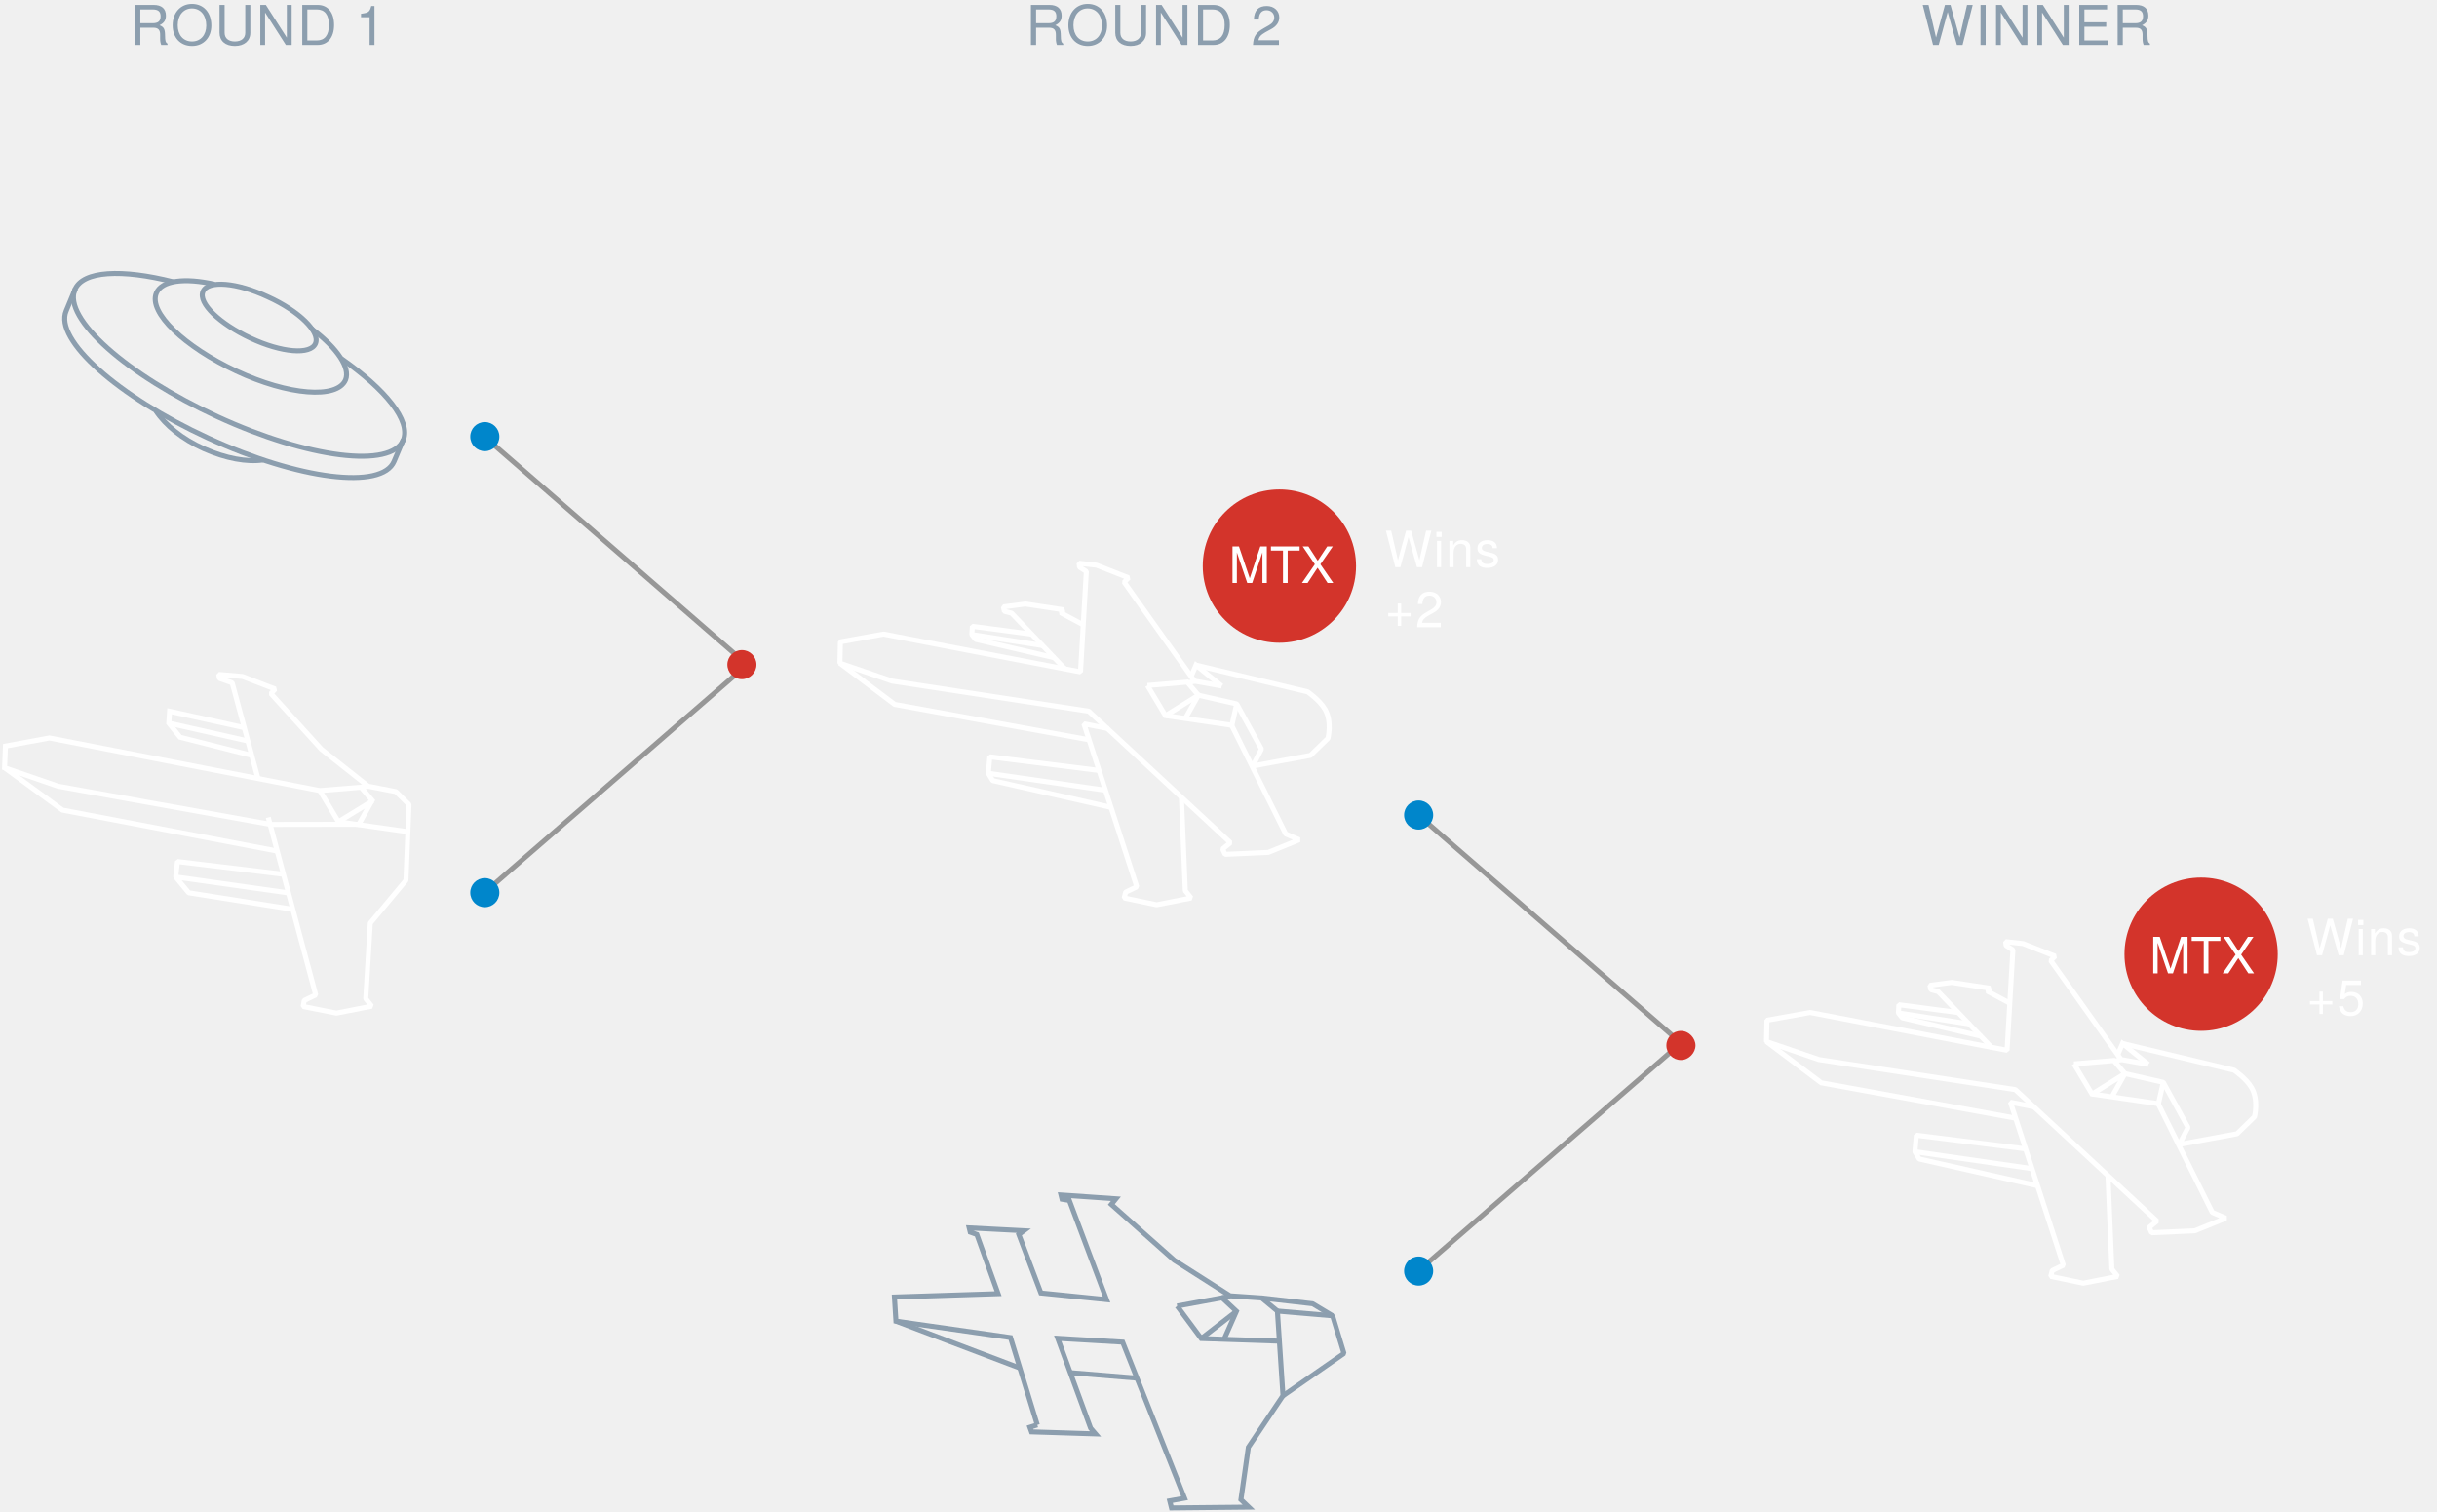
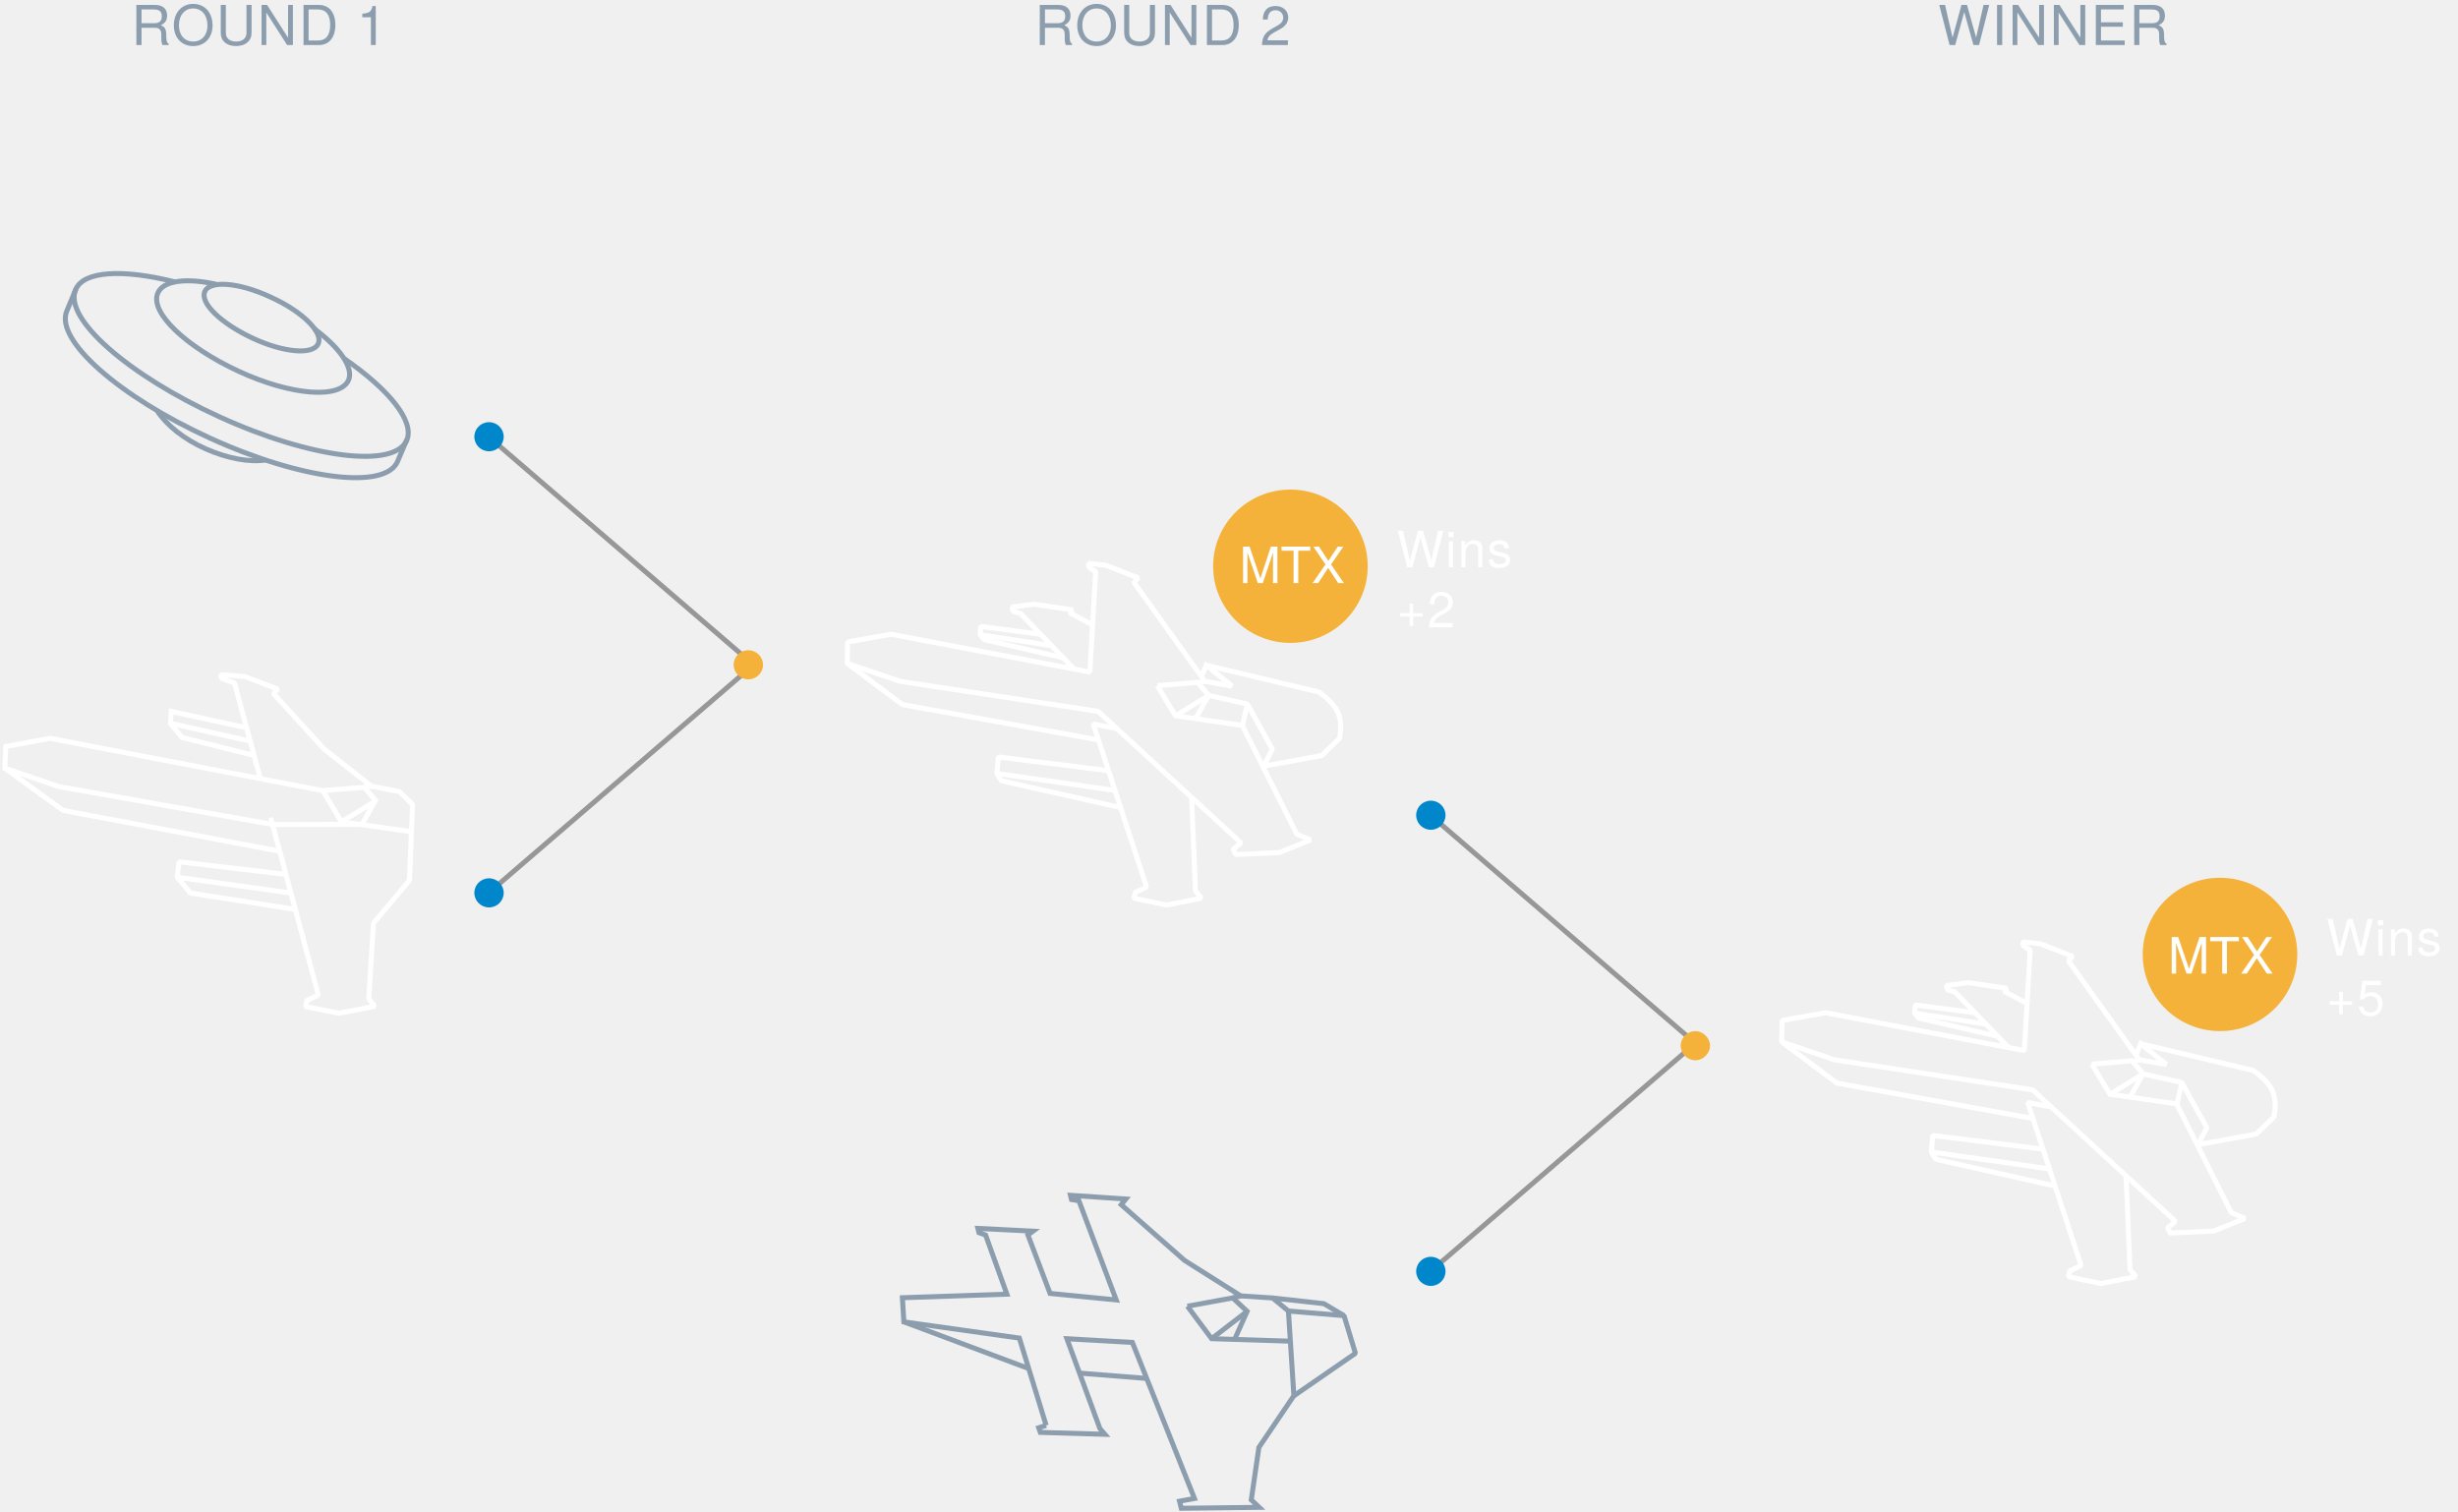
- <svg xmlns="http://www.w3.org/2000/svg" width="487px" height="302px" viewBox="0 0 487 302" version="1.1">
+ <svg xmlns="http://www.w3.org/2000/svg" width="491px" height="302px" viewBox="0 0 491 302" version="1.1">
  <defs />
  <g id="✅️---LATEST" stroke="none" stroke-width="1" fill="none" fill-rule="evenodd">
-     <g id="beta_reduxSüp3r_J" transform="translate(-629, -4720)">
+     <g id="beta_reduxSüp3r_J" transform="translate(-634, -4720)">
      <g id="INCENTIVIZED_SECTION" transform="translate(-11, 4189)">
-         <g id="BOUNTY_DRAWING" transform="translate(638, 530)">
-           <g id="Saucer" transform="translate(14.54128, 55.28746)" stroke="#8C9EAE">
-             <path d="M40.037,37.613 C36.838,38.098 32.572,37.323 28.21,35.384 C23.848,33.445 20.455,30.634 18.613,27.822" id="Stroke-1" />
-             <path d="M55.645,17.353 C64.563,23.557 69.604,29.858 68.053,33.639 C65.63,39.358 49.053,37.323 30.924,28.986 C12.796,20.649 4.4408921e-16,9.306 2.424,3.587 C3.975,-0.194 11.827,-0.582 22.103,2.036" id="Stroke-3" />
-             <path d="M2.52,3.393 L0.679,7.852 C-1.745,13.572 10.954,24.914 29.083,33.251 C47.211,41.588 63.788,43.624 66.211,37.904 L68.053,33.542" id="Stroke-5" />
-             <path d="M49.731,11.342 C49.828,11.439 49.925,11.536 50.022,11.633" id="Stroke-7" />
-             <path d="M50.022,11.633 C54.869,15.317 57.487,19.194 56.517,21.618 C54.869,25.496 45.078,24.72 34.705,19.873 C24.332,15.026 17.062,8.143 18.71,4.265 C19.776,1.745 24.332,1.163 30.343,2.52" id="Stroke-9" />
-             <path d="M50.507,14.347 C49.537,16.674 43.721,16.189 37.517,13.281 C31.312,10.373 27.047,6.301 28.016,3.975 C28.986,1.648 34.802,2.133 41.006,5.041 C47.211,7.852 51.476,12.021 50.507,14.347 Z" id="Stroke-11" />
+         <g id="BOUNTY_DRAWING" transform="translate(643, 530)">
+           <g id="Saucer" transform="translate(14.65975, 55.28746)" stroke="#8C9EAE">
+             <path d="M40.363,37.613 C37.138,38.098 32.838,37.323 28.44,35.384 C24.042,33.445 20.621,30.634 18.764,27.822" id="Stroke-1" />
+             <path d="M56.098,17.353 C65.089,23.557 70.171,29.858 68.608,33.639 C66.164,39.358 49.452,37.323 31.176,28.986 C12.901,20.649 4.4408921e-16,9.306 2.443,3.587 C4.007,-0.194 11.923,-0.582 22.283,2.036" id="Stroke-3" />
+             <path d="M2.541,3.393 L0.684,7.852 C-1.759,13.572 11.044,24.914 29.319,33.251 C47.595,41.588 64.307,43.624 66.751,37.904 L68.608,33.542" id="Stroke-5" />
+             <path d="M50.136,11.342 C50.234,11.439 50.332,11.536 50.43,11.633" id="Stroke-7" />
+             <path d="M50.43,11.633 C55.316,15.317 57.955,19.194 56.978,21.618 C55.316,25.496 45.445,24.72 34.988,19.873 C24.531,15.026 17.201,8.143 18.862,4.265 C19.937,1.745 24.531,1.163 30.59,2.52" id="Stroke-9" />
+             <path d="M50.918,14.347 C49.941,16.674 44.077,16.189 37.822,13.281 C31.567,10.373 27.267,6.301 28.244,3.975 C29.222,1.648 35.086,2.133 41.34,5.041 C47.595,7.852 51.896,12.021 50.918,14.347 Z" id="Stroke-11" />
          </g>
-           <g id="Marks-design" transform="translate(169.6483, 113.4526)" stroke="#FFFFFF">
-             <path d="M69.604,24.042 L71.058,23.654" id="Stroke-1_1_" />
-             <polyline id="Stroke-2" points="61.655 24.526 65.242 30.537 78.523 32.476 79.492 28.21" />
-             <polyline id="Stroke-3_1_" points="61.655 24.526 69.604 23.848 71.834 26.465 69.217 31.118" />
-             <polyline id="Stroke-4" stroke-linejoin="bevel" points="78.523 32.572 89.283 54.191 91.998 55.354 85.794 57.874 77.166 58.262 76.681 57.196 78.232 55.935 49.925 29.664 10.664 23.654 0.194 20.067 0.291 15.802 8.919 14.25 48.277 21.812 49.44 1.745 48.083 0.872 47.986 0.097 51.476 0.485 57.874 3.005 57.002 3.878 71.058 23.654 76.487 24.623" />
-             <polyline id="Stroke-6" stroke-linejoin="bevel" points="68.441 46.92 69.217 65.533 70.38 66.987 63.497 68.344 57.002 66.987 57.293 65.824 59.522 64.757 48.956 32.185 53.9 33.154" />
-             <polyline id="Stroke-9_1_" stroke-linejoin="bevel" points="48.665 12.312 44.302 9.985 44.884 9.403 37.226 8.24 32.863 8.822 33.057 9.694 34.511 10.082 45.272 21.327" />
-             <polyline id="Stroke-10" points="0.194 20.067 11.148 28.307 50.022 35.384" />
-             <path d="M71.349,20.455 L93.646,25.787 C93.646,25.787 96.069,27.435 97.136,29.276 C98.59,31.797 97.717,35.093 97.717,35.093 L94.228,38.486 L82.691,40.619 L84.436,37.226 L79.492,28.21 L71.834,26.465 L65.145,30.634" id="Stroke-12" stroke-linejoin="bevel" />
-             <polyline id="Stroke-14" points="76.487 24.623 71.349 20.455 70.477 22.491" />
-             <polyline id="Stroke-16" stroke-linejoin="bevel" points="54.287 48.859 30.731 43.527 29.858 42.073 30.149 38.777 51.864 41.491" />
-             <path d="M29.858,42.073 L53.318,45.466" id="Stroke-18" stroke-linejoin="bevel" />
-             <polyline id="Stroke-20" stroke-linejoin="bevel" points="43.139 19.001 27.338 15.317 26.562 14.347 26.659 12.699 38.389 14.25" />
-             <path d="M26.562,14.347 L40.909,16.577" id="Stroke-22" stroke-linejoin="bevel" />
+           <g id="Marks-design" transform="translate(171.0304, 113.4526)" stroke="#FFFFFF">
+             <path d="M70.171,24.042 L71.637,23.654" id="Stroke-1_1_" />
+             <polyline id="Stroke-2" points="62.157 24.526 65.773 30.537 79.163 32.476 80.14 28.21" />
+             <polyline id="Stroke-3_1_" points="62.157 24.526 70.171 23.848 72.419 26.465 69.78 31.118" />
+             <polyline id="Stroke-4" stroke-linejoin="bevel" points="79.163 32.572 90.011 54.191 92.747 55.354 86.493 57.874 77.794 58.262 77.306 57.196 78.869 55.935 50.332 29.664 10.75 23.654 0.195 20.067 0.293 15.802 8.991 14.25 48.67 21.812 49.843 1.745 48.475 0.872 48.377 0.097 51.896 0.485 58.346 3.005 57.466 3.878 71.637 23.654 77.11 24.623" />
+             <polyline id="Stroke-6" stroke-linejoin="bevel" points="68.999 46.92 69.78 65.533 70.953 66.987 64.014 68.344 57.466 66.987 57.759 65.824 60.007 64.757 49.354 32.185 54.339 33.154" />
+             <polyline id="Stroke-9_1_" stroke-linejoin="bevel" points="49.061 12.312 44.663 9.985 45.25 9.403 37.529 8.24 33.131 8.822 33.326 9.694 34.792 10.082 45.641 21.327" />
+             <polyline id="Stroke-10" points="0.195 20.067 11.239 28.307 50.43 35.384" />
+             <path d="M71.93,20.455 L94.409,25.787 C94.409,25.787 96.852,27.435 97.927,29.276 C99.393,31.797 98.513,35.093 98.513,35.093 L94.995,38.486 L83.365,40.619 L85.124,37.226 L80.14,28.21 L72.419,26.465 L65.676,30.634" id="Stroke-12" stroke-linejoin="bevel" />
+             <polyline id="Stroke-14" points="77.11 24.623 71.93 20.455 71.051 22.491" />
+             <polyline id="Stroke-16" stroke-linejoin="bevel" points="54.73 48.859 30.981 43.527 30.101 42.073 30.395 38.777 52.286 41.491" />
+             <path d="M30.101,42.073 L53.752,45.466" id="Stroke-18" stroke-linejoin="bevel" />
+             <polyline id="Stroke-20" stroke-linejoin="bevel" points="43.491 19.001 27.56 15.317 26.778 14.347 26.876 12.699 38.702 14.25" />
+             <path d="M26.778,14.347 L41.243,16.577" id="Stroke-22" stroke-linejoin="bevel" />
          </g>
-           <g id="Marks-design-Copy" transform="translate(354.8073, 189.0673)" stroke="#FFFFFF">
-             <path d="M69.604,24.042 L71.058,23.654" id="Stroke-1_1_" />
-             <polyline id="Stroke-2" points="61.655 24.526 65.242 30.537 78.523 32.476 79.492 28.21" />
-             <polyline id="Stroke-3_1_" points="61.655 24.526 69.604 23.848 71.834 26.465 69.217 31.118" />
-             <polyline id="Stroke-4" stroke-linejoin="bevel" points="78.523 32.572 89.283 54.191 91.998 55.354 85.794 57.874 77.166 58.262 76.681 57.196 78.232 55.935 49.925 29.664 10.664 23.654 0.194 20.067 0.291 15.802 8.919 14.25 48.277 21.812 49.44 1.745 48.083 0.872 47.986 0.097 51.476 0.485 57.874 3.005 57.002 3.878 71.058 23.654 76.487 24.623" />
-             <polyline id="Stroke-6" stroke-linejoin="bevel" points="68.441 46.92 69.217 65.533 70.38 66.987 63.497 68.344 57.002 66.987 57.293 65.824 59.522 64.757 48.956 32.185 53.9 33.154" />
-             <polyline id="Stroke-9_1_" stroke-linejoin="bevel" points="48.665 12.312 44.302 9.985 44.884 9.403 37.226 8.24 32.863 8.822 33.057 9.694 34.511 10.082 45.272 21.327" />
-             <polyline id="Stroke-10" points="0.194 20.067 11.148 28.307 50.022 35.384" />
-             <path d="M71.349,20.455 L93.646,25.787 C93.646,25.787 96.069,27.435 97.136,29.276 C98.59,31.797 97.717,35.093 97.717,35.093 L94.228,38.486 L82.691,40.619 L84.436,37.226 L79.492,28.21 L71.834,26.465 L65.145,30.634" id="Stroke-12" stroke-linejoin="bevel" />
-             <polyline id="Stroke-14" points="76.487 24.623 71.349 20.455 70.477 22.491" />
-             <polyline id="Stroke-16" stroke-linejoin="bevel" points="54.287 48.859 30.731 43.527 29.858 42.073 30.149 38.777 51.864 41.491" />
-             <path d="M29.858,42.073 L53.318,45.466" id="Stroke-18" stroke-linejoin="bevel" />
-             <polyline id="Stroke-20" stroke-linejoin="bevel" points="43.139 19.001 27.338 15.317 26.562 14.347 26.659 12.699 38.389 14.25" />
-             <path d="M26.562,14.347 L40.909,16.577" id="Stroke-22" stroke-linejoin="bevel" />
+           <g id="Marks-design-Copy" transform="translate(357.6978, 189.0673)" stroke="#FFFFFF">
+             <path d="M70.171,24.042 L71.637,23.654" id="Stroke-1_1_" />
+             <polyline id="Stroke-2" points="62.157 24.526 65.773 30.537 79.163 32.476 80.14 28.21" />
+             <polyline id="Stroke-3_1_" points="62.157 24.526 70.171 23.848 72.419 26.465 69.78 31.118" />
+             <polyline id="Stroke-4" stroke-linejoin="bevel" points="79.163 32.572 90.011 54.191 92.747 55.354 86.493 57.874 77.794 58.262 77.306 57.196 78.869 55.935 50.332 29.664 10.75 23.654 0.195 20.067 0.293 15.802 8.991 14.25 48.67 21.812 49.843 1.745 48.475 0.872 48.377 0.097 51.896 0.485 58.346 3.005 57.466 3.878 71.637 23.654 77.11 24.623" />
+             <polyline id="Stroke-6" stroke-linejoin="bevel" points="68.999 46.92 69.78 65.533 70.953 66.987 64.014 68.344 57.466 66.987 57.759 65.824 60.007 64.757 49.354 32.185 54.339 33.154" />
+             <polyline id="Stroke-9_1_" stroke-linejoin="bevel" points="49.061 12.312 44.663 9.985 45.25 9.403 37.529 8.24 33.131 8.822 33.326 9.694 34.792 10.082 45.641 21.327" />
+             <polyline id="Stroke-10" points="0.195 20.067 11.239 28.307 50.43 35.384" />
+             <path d="M71.93,20.455 L94.409,25.787 C94.409,25.787 96.852,27.435 97.927,29.276 C99.393,31.797 98.513,35.093 98.513,35.093 L94.995,38.486 L83.365,40.619 L85.124,37.226 L80.14,28.21 L72.419,26.465 L65.676,30.634" id="Stroke-12" stroke-linejoin="bevel" />
+             <polyline id="Stroke-14" points="77.11 24.623 71.93 20.455 71.051 22.491" />
+             <polyline id="Stroke-16" stroke-linejoin="bevel" points="54.73 48.859 30.981 43.527 30.101 42.073 30.395 38.777 52.286 41.491" />
+             <path d="M30.101,42.073 L53.752,45.466" id="Stroke-18" stroke-linejoin="bevel" />
+             <polyline id="Stroke-20" stroke-linejoin="bevel" points="43.491 19.001 27.56 15.317 26.778 14.347 26.876 12.699 38.702 14.25" />
+             <path d="M26.778,14.347 L41.243,16.577" id="Stroke-22" stroke-linejoin="bevel" />
          </g>
-           <g id="Jacks-design" transform="translate(44.75803, 171.2266) rotate(-8) translate(-44.75803, -171.2266) translate(4.758033, 135.7266)" stroke="#FFFFFF">
-             <path d="M70.896,26.798 L72.447,26.798" id="Stroke-1_2_" />
-             <polyline id="Stroke-2_1_" points="78.845 36.879 65.467 33.002 62.656 26.313" />
-             <polygon id="Stroke-3_2_" points="51.992 31.645 10.986 18.17 0.904 13.032 1.679 8.766 10.598 8.379 62.656 26.313 70.896 26.798 72.738 29.706 69.442 34.068" />
-             <polyline id="Stroke-5_1_" stroke-linejoin="bevel" points="51.701 30.191 56.161 66.641 53.737 67.416 53.349 68.579 59.748 70.809 66.921 70.421 65.952 68.773 68.957 53.941 77.197 46.477 79.911 31.548 77.682 28.639 72.35 26.798 64.11 18.17 55.676 5.761 56.645 4.986 50.538 1.593 45.885 0.526 45.885 1.302 48.308 2.562 50.732 22.047" />
-             <polyline id="Stroke-8" stroke-linejoin="bevel" points="54.125 49.094 33.864 42.89 31.731 39.4 32.507 36.395 52.962 41.824" />
-             <polyline id="Stroke-9_2_" points="50.247 17.491 36.481 11.868 34.64 8.766 35.124 6.44 49.472 11.772" />
-             <polyline id="Stroke-10_1_" points="0.904 13.032 11.18 23.017 52.477 37.073" />
-             <path d="M65.467,33.002 L72.835,29.803" id="Stroke-12_1_" stroke-linejoin="bevel" />
-             <path d="M31.731,39.4 L53.64,45.701" id="Stroke-13" stroke-linejoin="bevel" />
-             <path d="M34.64,8.766 L49.763,14.486" id="Stroke-14_1_" />
+           <g id="Jacks-design" transform="translate(45.2951, 171.2023) rotate(-8) translate(-45.2951, -171.2023) translate(4.7951, 135.7023)" stroke="#FFFFFF">
+             <path d="M71.473,26.798 L73.037,26.798" id="Stroke-1_2_" />
+             <polyline id="Stroke-2_1_" points="79.487 36.879 66 33.002 63.166 26.313" />
+             <polygon id="Stroke-3_2_" points="52.416 31.645 11.075 18.17 0.911 13.032 1.693 8.766 10.684 8.379 63.166 26.313 71.473 26.798 73.33 29.706 70.007 34.068" />
+             <polyline id="Stroke-5_1_" stroke-linejoin="bevel" points="52.123 30.191 56.618 66.641 54.175 67.416 53.784 68.579 60.234 70.809 67.466 70.421 66.489 68.773 69.519 53.941 77.826 46.477 80.562 31.548 78.315 28.639 72.939 26.798 64.632 18.17 56.13 5.761 57.107 4.986 50.95 1.593 46.259 0.526 46.259 1.302 48.702 2.562 51.145 22.047" />
+             <polyline id="Stroke-8" stroke-linejoin="bevel" points="54.566 49.094 34.14 42.89 31.99 39.4 32.772 36.395 53.393 41.824" />
+             <polyline id="Stroke-9_2_" points="50.657 17.491 36.779 11.868 34.922 8.766 35.41 6.44 49.875 11.772" />
+             <polyline id="Stroke-10_1_" points="0.911 13.032 11.271 23.017 52.904 37.073" />
+             <path d="M66,33.002 L73.428,29.803" id="Stroke-12_1_" stroke-linejoin="bevel" />
+             <path d="M31.99,39.4 L54.077,45.701" id="Stroke-13" stroke-linejoin="bevel" />
+             <path d="M34.922,8.766 L50.168,14.486" id="Stroke-14_1_" />
          </g>
          <text id="WINNER" font-family="HelveticaNeue, Helvetica Neue" font-size="11" font-weight="normal" letter-spacing="0.3" fill="#8C9EAE">
-             <tspan x="386" y="10"> WINNER</tspan>
+             <tspan x="389.145" y="10"> WINNER</tspan>
          </text>
          <text id="ROUND-1" font-family="HelveticaNeue, Helvetica Neue" font-size="11" font-weight="normal" letter-spacing="0.3" fill="#8C9EAE">
-             <tspan x="28" y="10">ROUND 1</tspan>
+             <tspan x="28.228" y="10">ROUND 1</tspan>
          </text>
          <text id="ROUND-2" font-family="HelveticaNeue, Helvetica Neue" font-size="11" font-weight="normal" letter-spacing="0.3" fill="#8C9EAE">
-             <tspan x="207" y="10">ROUND 2</tspan>
+             <tspan x="208.686" y="10">ROUND 2</tspan>
          </text>
-           <g id="Andrews-design" transform="translate(226.8972, 272.4745) rotate(-14) translate(-226.8972, -272.4745) translate(183.3972, 236.9745)" stroke="#8C9EAE">
-             <path d="M65.186,28.395 L66.834,28.395" id="Stroke-1_3_" />
-             <polyline id="Stroke-2_2_" points="74.105 39.543 59.176 35.278 56.073 27.813" />
-             <polyline id="Stroke-3_3_" points="56.073 27.813 65.186 28.395 67.319 31.691 63.635 36.441" />
-             <polyline id="Stroke-4_1_" points="23.21 44.099 21.659 44.196 21.756 45.166 34.068 48.656 33.389 47.298 31.353 28.298 43.762 32.176 48.221 65.427 45.216 65.233 45.216 66.687 60.242 70.274 59.079 68.432 63.053 58.641 72.263 50.304 75.268 33.63 72.844 30.334 66.834 28.395 57.721 18.798 48.221 4.935 49.384 4.062 38.915 0.669 38.915 1.542 40.272 2.124 42.695 23.16 30.287 18.701 28.833 6.292 29.996 5.807 19.526 2.608 19.526 3.481 20.69 4.256 21.95 16.762 1.689 12.399 0.817 17.15 22.241 25.874 23.21 44.099" />
-             <path d="M32.129,35.569 L44.731,39.834" id="Stroke-6_1_" />
-             <path d="M0.817,17.15 L22.628,32.272" id="Stroke-7_1_" />
-             <path d="M59.176,35.278 L67.319,31.691" id="Stroke-9_3_" stroke-linejoin="bevel" />
-             <polyline id="Stroke-10_2_" stroke-linejoin="bevel" points="72.069 50.401 86.125 45.069 85.738 37.217 75.268 33.63" />
-             <polyline id="Stroke-12_2_" stroke-linejoin="bevel" points="72.844 30.334 82.442 33.92 85.738 37.217" />
+           <g id="Andrews-design" transform="translate(228.4018, 272.5602) rotate(-14) translate(-228.4018, -272.5602) translate(184.9018, 237.0602)" stroke="#8C9EAE">
+             <path d="M65.717,28.395 L67.378,28.395" id="Stroke-1_3_" />
+             <polyline id="Stroke-2_2_" points="74.708 39.543 59.658 35.278 56.53 27.813" />
+             <polyline id="Stroke-3_3_" points="56.53 27.813 65.717 28.395 67.867 31.691 64.153 36.441" />
+             <polyline id="Stroke-4_1_" points="23.399 44.099 21.836 44.196 21.933 45.166 34.345 48.656 33.661 47.298 31.609 28.298 44.118 32.176 48.614 65.427 45.584 65.233 45.584 66.687 60.733 70.274 59.56 68.432 63.567 58.641 72.851 50.304 75.881 33.63 73.438 30.334 67.378 28.395 58.192 18.798 48.614 4.935 49.787 4.062 39.232 0.669 39.232 1.542 40.6 2.124 43.043 23.16 30.534 18.701 29.068 6.292 30.24 5.807 19.685 2.608 19.685 3.481 20.858 4.256 22.129 16.762 1.703 12.399 0.823 17.15 22.422 25.874 23.399 44.099" />
+             <path d="M32.391,35.569 L45.096,39.834" id="Stroke-6_1_" />
+             <path d="M0.823,17.15 L22.813,32.272" id="Stroke-7_1_" />
+             <path d="M59.658,35.278 L67.867,31.691" id="Stroke-9_3_" stroke-linejoin="bevel" />
+             <polyline id="Stroke-10_2_" stroke-linejoin="bevel" points="72.656 50.401 86.827 45.069 86.436 37.217 75.881 33.63" />
+             <polyline id="Stroke-12_2_" stroke-linejoin="bevel" points="73.438 30.334 83.113 33.92 86.436 37.217" />
          </g>
-           <path d="M99.365,88.732 L150.745,133.326" id="Line-2" stroke="#979797" stroke-linecap="square" />
-           <path d="M99.365,134.295 L150.745,178.888" id="Line-2-Copy-2" stroke="#979797" stroke-linecap="square" transform="translate(125.055, 156.5917) scale(1, -1) translate(-125.055, -156.5917) " />
-           <circle id="Oval-3" fill="#D3342B" cx="150.26" cy="133.81" r="2.908" />
-           <circle id="Oval-3-Copy" fill="#0086CB" cx="98.881" cy="88.248" r="2.908" />
-           <circle id="Oval-3-Copy-2" fill="#0086CB" cx="98.881" cy="179.373" r="2.908" />
-           <path d="M285.979,164.347 L337.358,208.94" id="Line-2-Copy-4" stroke="#979797" stroke-linecap="square" />
-           <path d="M285.979,209.91 L337.358,254.503" id="Line-2-Copy-3" stroke="#979797" stroke-linecap="square" transform="translate(311.6682, 232.2064) scale(1, -1) translate(-311.6682, -232.2064) " />
-           <circle id="Oval-3-Copy-4" fill="#0086CB" cx="285.494" cy="163.862" r="2.908" />
-           <circle id="Oval-3-Copy-3" fill="#0086CB" cx="285.494" cy="254.988" r="2.908" />
-           <path d="M337.908,212.817 C339.514,212.817 340.817,211.362 340.817,209.908 C340.817,208.454 339.514,207 337.908,207 C336.302,207 335,208.302 335,209.908 C335,211.514 336.302,212.817 337.908,212.817 Z" id="Oval-3" fill="#D3342B" />
-           <g id="Group-16" transform="translate(242.3547, 97.9419)">
-             <g id="Group-14" fill="#D3342B">
+           <path d="M100.175,88.732 L151.973,133.326" id="Line-2" stroke="#979797" stroke-linecap="square" />
+           <path d="M100.175,134.295 L151.973,178.888" id="Line-2-Copy-2" stroke="#979797" stroke-linecap="square" transform="translate(126.0738, 156.5917) scale(1, -1) translate(-126.0738, -156.5917) " />
+           <ellipse id="Oval-3" fill="#F5B23A" cx="151.484" cy="133.81" rx="2.932" ry="2.908" />
+           <ellipse id="Oval-3-Copy" fill="#0086CB" cx="99.686" cy="88.248" rx="2.932" ry="2.908" />
+           <ellipse id="Oval-3-Copy-2" fill="#0086CB" cx="99.686" cy="179.373" rx="2.932" ry="2.908" />
+           <path d="M288.308,164.347 L340.106,208.94" id="Line-2-Copy-4" stroke="#979797" stroke-linecap="square" />
+           <path d="M288.308,209.91 L340.106,254.503" id="Line-2-Copy-3" stroke="#979797" stroke-linecap="square" transform="translate(314.2072, 232.2064) scale(1, -1) translate(-314.2072, -232.2064) " />
+           <ellipse id="Oval-3-Copy-4" fill="#0086CB" cx="287.82" cy="163.862" rx="2.932" ry="2.908" />
+           <ellipse id="Oval-3-Copy-3" fill="#0086CB" cx="287.82" cy="254.988" rx="2.932" ry="2.908" />
+           <path d="M340.661,212.817 C342.28,212.817 343.593,211.362 343.593,209.908 C343.593,208.454 342.28,207 340.661,207 C339.042,207 337.729,208.302 337.729,209.908 C337.729,211.514 339.042,212.817 340.661,212.817 Z" id="Oval-3" fill="#F5B23A" />
+           <g id="Group-16" transform="translate(244.3291, 97.9419)">
+             <g id="Group-14" transform="translate(0, 0)" fill="#F5B23A">
              <g id="Group-13">
-                 <circle id="Oval-2" cx="15.315" cy="16.179" r="15.315" />
+                 <ellipse id="Oval-2" cx="15.44" cy="16.179" rx="15.44" ry="15.315" />
              </g>
            </g>
            <text id="Wins-+2" font-family="HelveticaNeue, Helvetica Neue" font-size="10" font-weight="normal" letter-spacing="0.273" fill="#FFFFFF">
-               <tspan x="36.384" y="16.388">Wins</tspan>
-               <tspan x="36.384" y="28.388">+2</tspan>
+               <tspan x="36.68" y="16.388">Wins</tspan>
+               <tspan x="36.68" y="28.388">+2</tspan>
            </text>
          </g>
-           <g id="Group-16-Copy" transform="translate(247.5443, 107.4954)">
+           <g id="Group-16-Copy" transform="translate(249.561, 107.4954)">
            <g id="Group-14" transform="translate(0, -0)">
              <g id="Group-13">
-                 <circle id="Oval-2" fill="#D3342B" cx="194.315" cy="84.179" r="15.315" />
+                 <ellipse id="Oval-2" fill="#F5B23A" cx="195.898" cy="84.179" rx="15.44" ry="15.315" />
                <text id="MTX" font-family="Helvetica" font-size="10" font-weight="normal" fill="#FFFFFF">
-                   <tspan x="184" y="88">MTX</tspan>
+                   <tspan x="185.499" y="88">MTX</tspan>
                </text>
                <text id="MTX" font-family="Helvetica" font-size="10" font-weight="normal" fill="#FFFFFF">
                  <tspan x="0" y="10">MTX</tspan>
                </text>
              </g>
            </g>
            <text id="Wins-+5" font-family="HelveticaNeue, Helvetica Neue" font-size="10" font-weight="normal" letter-spacing="0.273" fill="#FFFFFF">
-               <tspan x="215.384" y="84.388">Wins</tspan>
-               <tspan x="215.384" y="96.388">+5</tspan>
+               <tspan x="217.138" y="84.388">Wins</tspan>
+               <tspan x="217.138" y="96.388">+5</tspan>
            </text>
          </g>
        </g>
      </g>
    </g>
  </g>
</svg>
